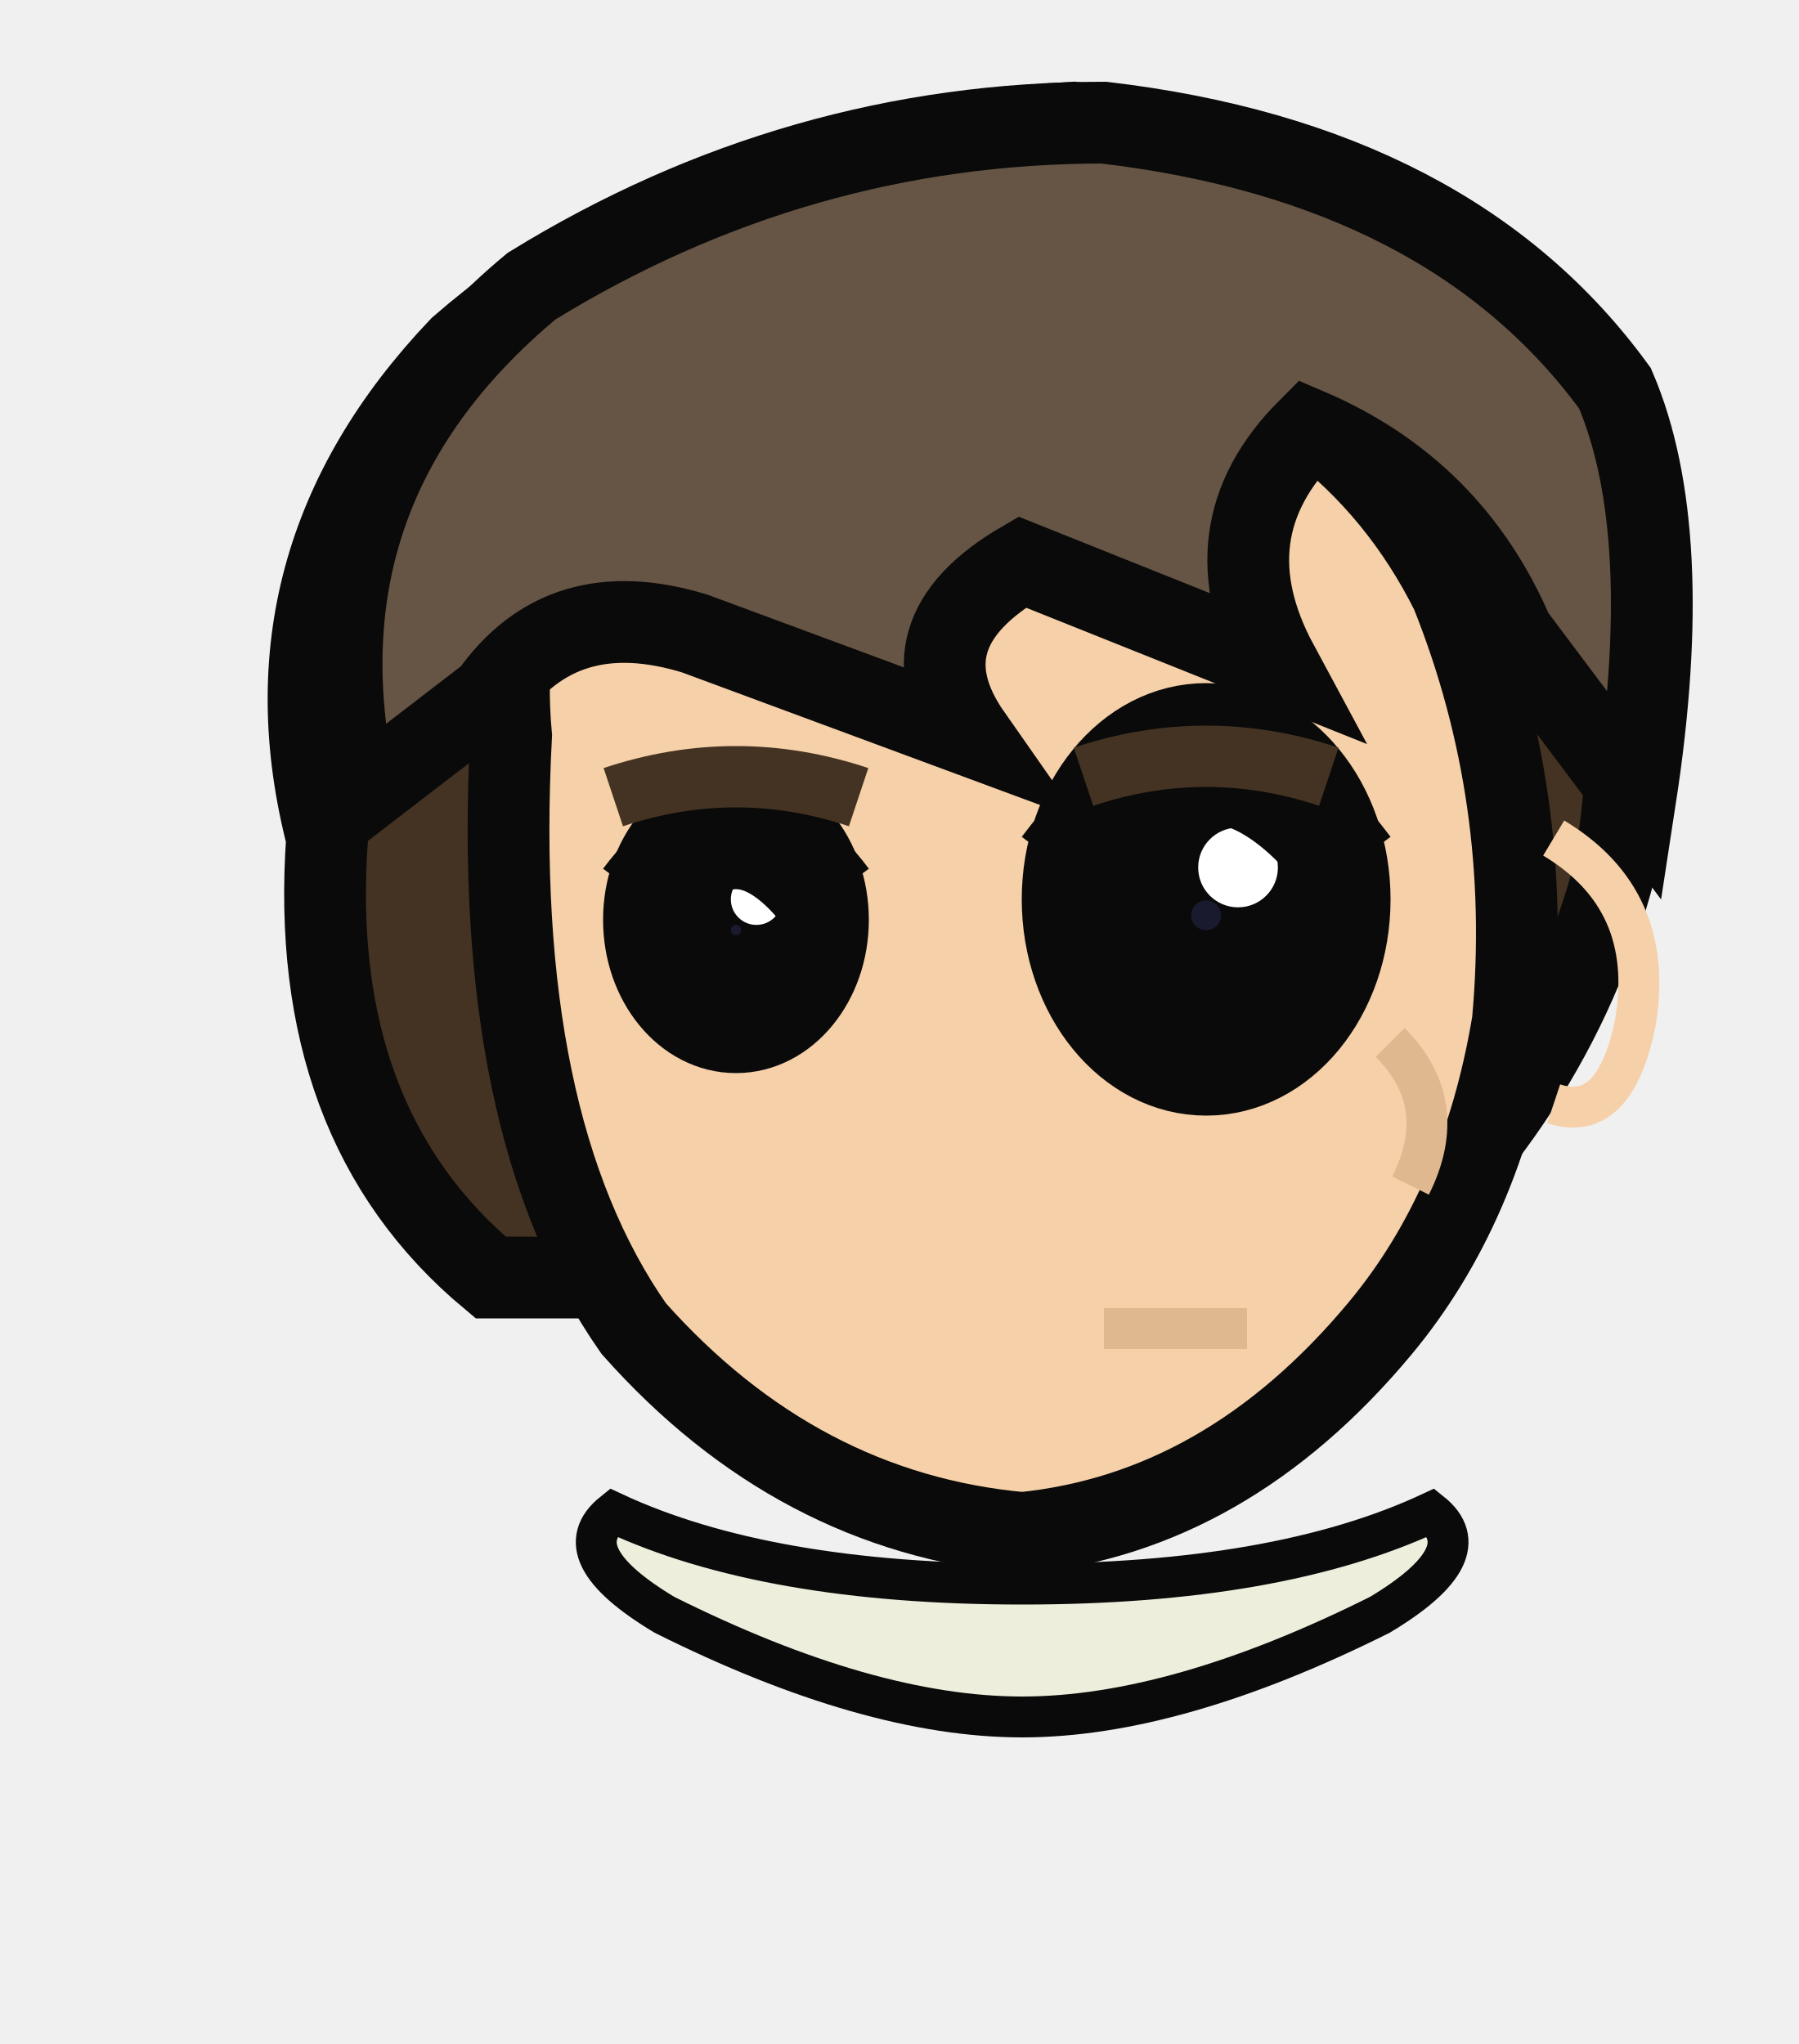
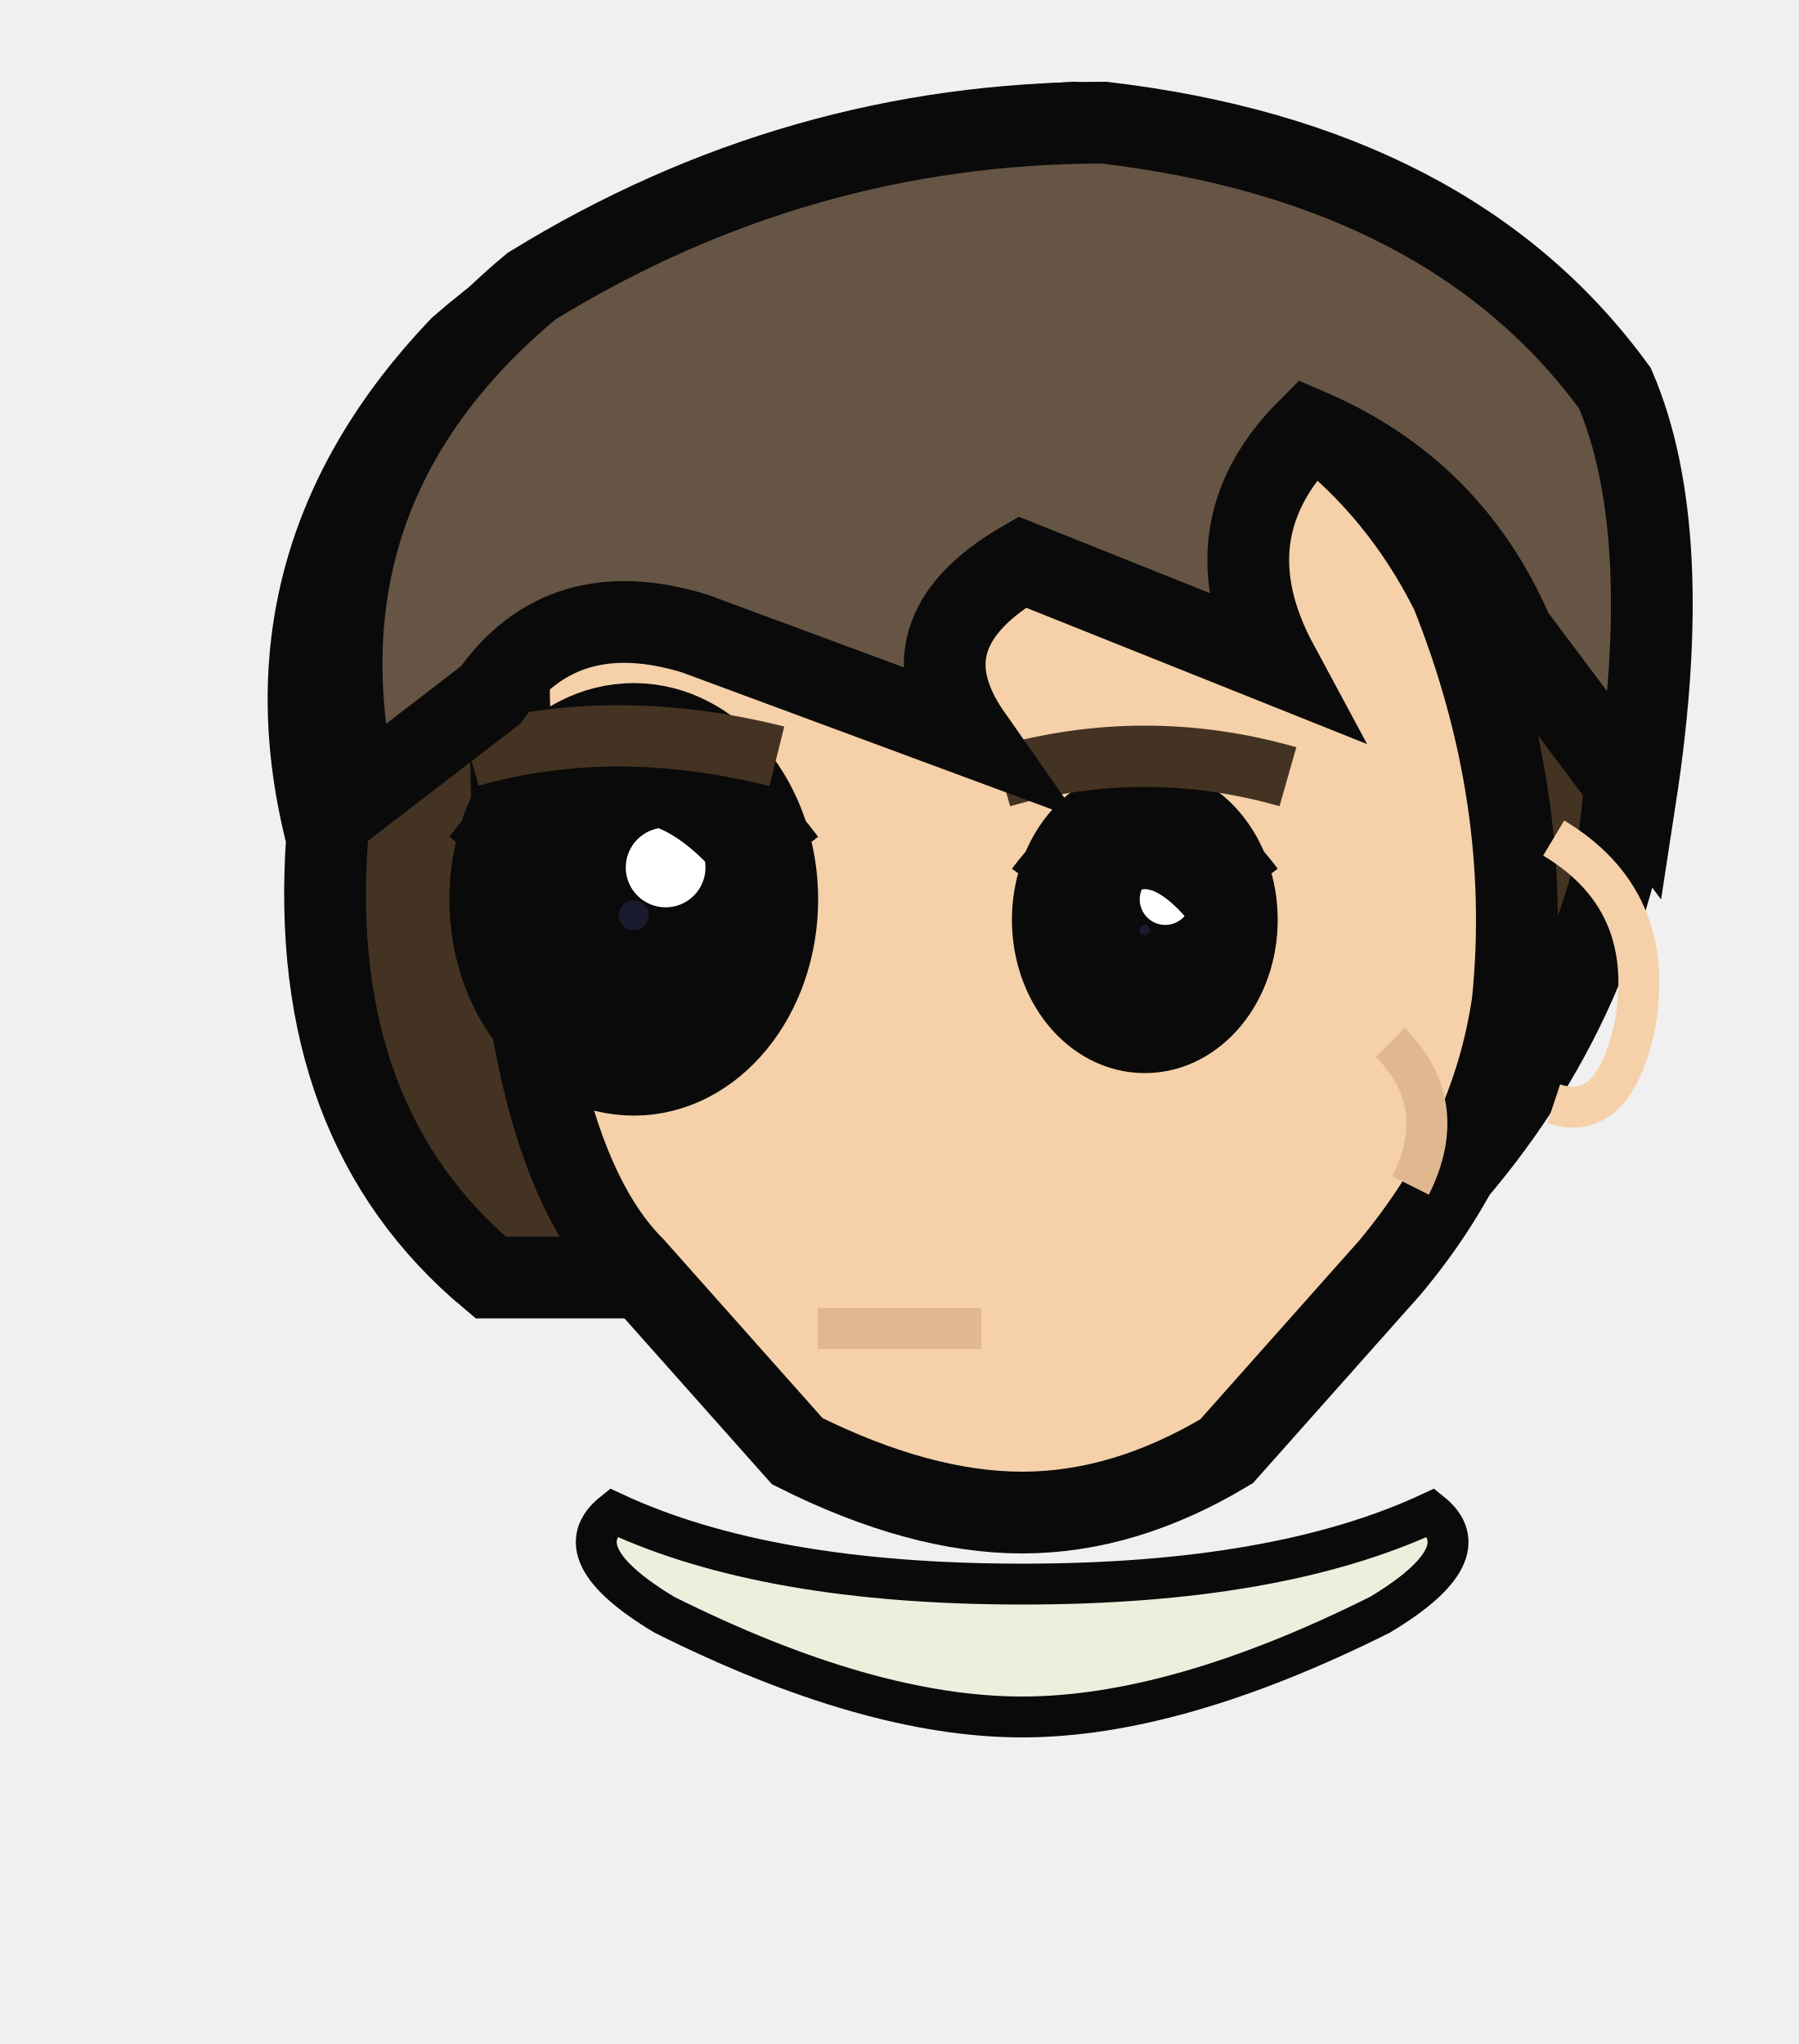
<svg xmlns="http://www.w3.org/2000/svg" viewBox="0 0 176 200" width="176" height="200">
  <path d="M 32,82 Q 25,55 45,34 Q 68,14 105,12 Q 140,16 155,40 Q 162,58 158,85 Q 152,108 132,125 L 48,125 Q 30,110 32,82 Z" fill="#443322" stroke="#0a0a0a" stroke-width="8" />
-   <path d="M 50,72 Q 48,50 65,38 Q 85,28 108,32 Q 132,38 142,58 Q 150,78 148,100 Q 145,118 135,130 Q 120,148 100,150 Q 78,148 62,130 Q 48,110 50,72 Z" fill="#f5d0a8" stroke="#0a0a0a" stroke-width="8" />
-   <ellipse cx="72" cy="90" rx="9.0" ry="11.0" fill="#ffffff" stroke="#0a0a0a" stroke-width="8" />
-   <circle cx="72" cy="91.0" r="7.0" fill="#997755" stroke="#0a0a0a" stroke-width="4" />
-   <circle cx="72" cy="91.0" r="3.5" fill="#1a1a2e" stroke="#0a0a0a" stroke-width="8" />
-   <circle cx="74.0" cy="88.0" r="2.5" fill="#ffffff" stroke="none" stroke-width="8" />
-   <path d="M 63.0,88.0 Q 72,76.0 81.0,88.0" fill="none" stroke="#0a0a0a" stroke-width="10" />
-   <ellipse cx="118" cy="88" rx="14.04" ry="17.16" fill="#ffffff" stroke="#0a0a0a" stroke-width="8" />
-   <circle cx="118" cy="89.56" r="10.92" fill="#997755" stroke="#0a0a0a" stroke-width="4" />
-   <circle cx="118" cy="89.56" r="5.46" fill="#1a1a2e" stroke="#0a0a0a" stroke-width="8" />
-   <circle cx="121.12" cy="84.88" r="3.9" fill="#ffffff" stroke="none" stroke-width="8" />
-   <path d="M 103.96,84.88 Q 118,66.16 132.04,84.88" fill="none" stroke="#0a0a0a" stroke-width="10" />
+   <path d="M 50,72 Q 48,50 65,38 Q 85,28 108,32 Q 132,38 142,58 Q 150,78 148,98 Q 146,112 136,124 L 120,142 Q 110,148 100,148 Q 90,148 78,142 L 62,124 Q 50,112 50,72 Z" fill="#f5d0a8" stroke="#0a0a0a" stroke-width="8" />
+   <ellipse cx="62" cy="88" rx="14.04" ry="17.16" fill="#ffffff" stroke="#0a0a0a" stroke-width="8" />
+   <circle cx="62" cy="89.56" r="10.92" fill="#997755" stroke="#0a0a0a" stroke-width="4" />
+   <circle cx="62" cy="89.56" r="5.46" fill="#1a1a2e" stroke="#0a0a0a" stroke-width="8" />
+   <circle cx="65.12" cy="84.88" r="3.9" fill="#ffffff" stroke="none" stroke-width="8" />
+   <path d="M 47.96,84.88 Q 62,66.16 76.04,84.88" fill="none" stroke="#0a0a0a" stroke-width="10" />
+   <ellipse cx="112" cy="90" rx="9.0" ry="11.0" fill="#ffffff" stroke="#0a0a0a" stroke-width="8" />
+   <circle cx="112" cy="91.0" r="7.0" fill="#997755" stroke="#0a0a0a" stroke-width="4" />
+   <circle cx="112" cy="91.0" r="3.5" fill="#1a1a2e" stroke="#0a0a0a" stroke-width="8" />
+   <circle cx="114.0" cy="88.0" r="2.5" fill="#ffffff" stroke="none" stroke-width="8" />
+   <path d="M 103.0,88.0 Q 112,76.0 121.0,88.0" fill="none" stroke="#0a0a0a" stroke-width="10" />
  <path d="M 136,102 Q 142,108 138,116" fill="none" stroke="#e0b890" stroke-width="4" />
-   <line x1="108" y1="130" x2="122" y2="130" stroke="#e0b890" stroke-width="4" />
-   <path d="M 60,78 Q 72,74 84,78" fill="none" stroke="#443322" stroke-width="6" />
-   <path d="M 106,76 Q 118,72 130,76" fill="none" stroke="#443322" stroke-width="6" />
+   <line x1="80" y1="130" x2="96" y2="130" stroke="#e0b890" stroke-width="4" />
+   <path d="M 46,74 Q 60,70 76,74" fill="none" stroke="#443322" stroke-width="6" />
+   <path d="M 98,76 Q 112,72 126,76" fill="none" stroke="#443322" stroke-width="6" />
  <path d="M 35,78 Q 28,48 52,28 Q 78,12 108,12 Q 142,16 158,38 Q 164,52 160,78 L 148,62 Q 142,48 128,42 Q 118,52 125,65 L 100,55 Q 88,62 95,72 L 68,62 Q 55,58 48,68 Z" fill="#665544" stroke="#0a0a0a" stroke-width="8" />
  <path d="M 60,148 Q 75,155 100,155 Q 125,155 140,148 Q 145,152 135,158 Q 115,168 100,168 Q 85,168 65,158 Q 55,152 60,148 Z" fill="#eeeedd" stroke="#0a0a0a" stroke-width="4" />
  <path d="M 152,82 Q 162,88 160,100 Q 158,110 152,108" fill="none" stroke="#f5d0a8" stroke-width="4" />
</svg>
